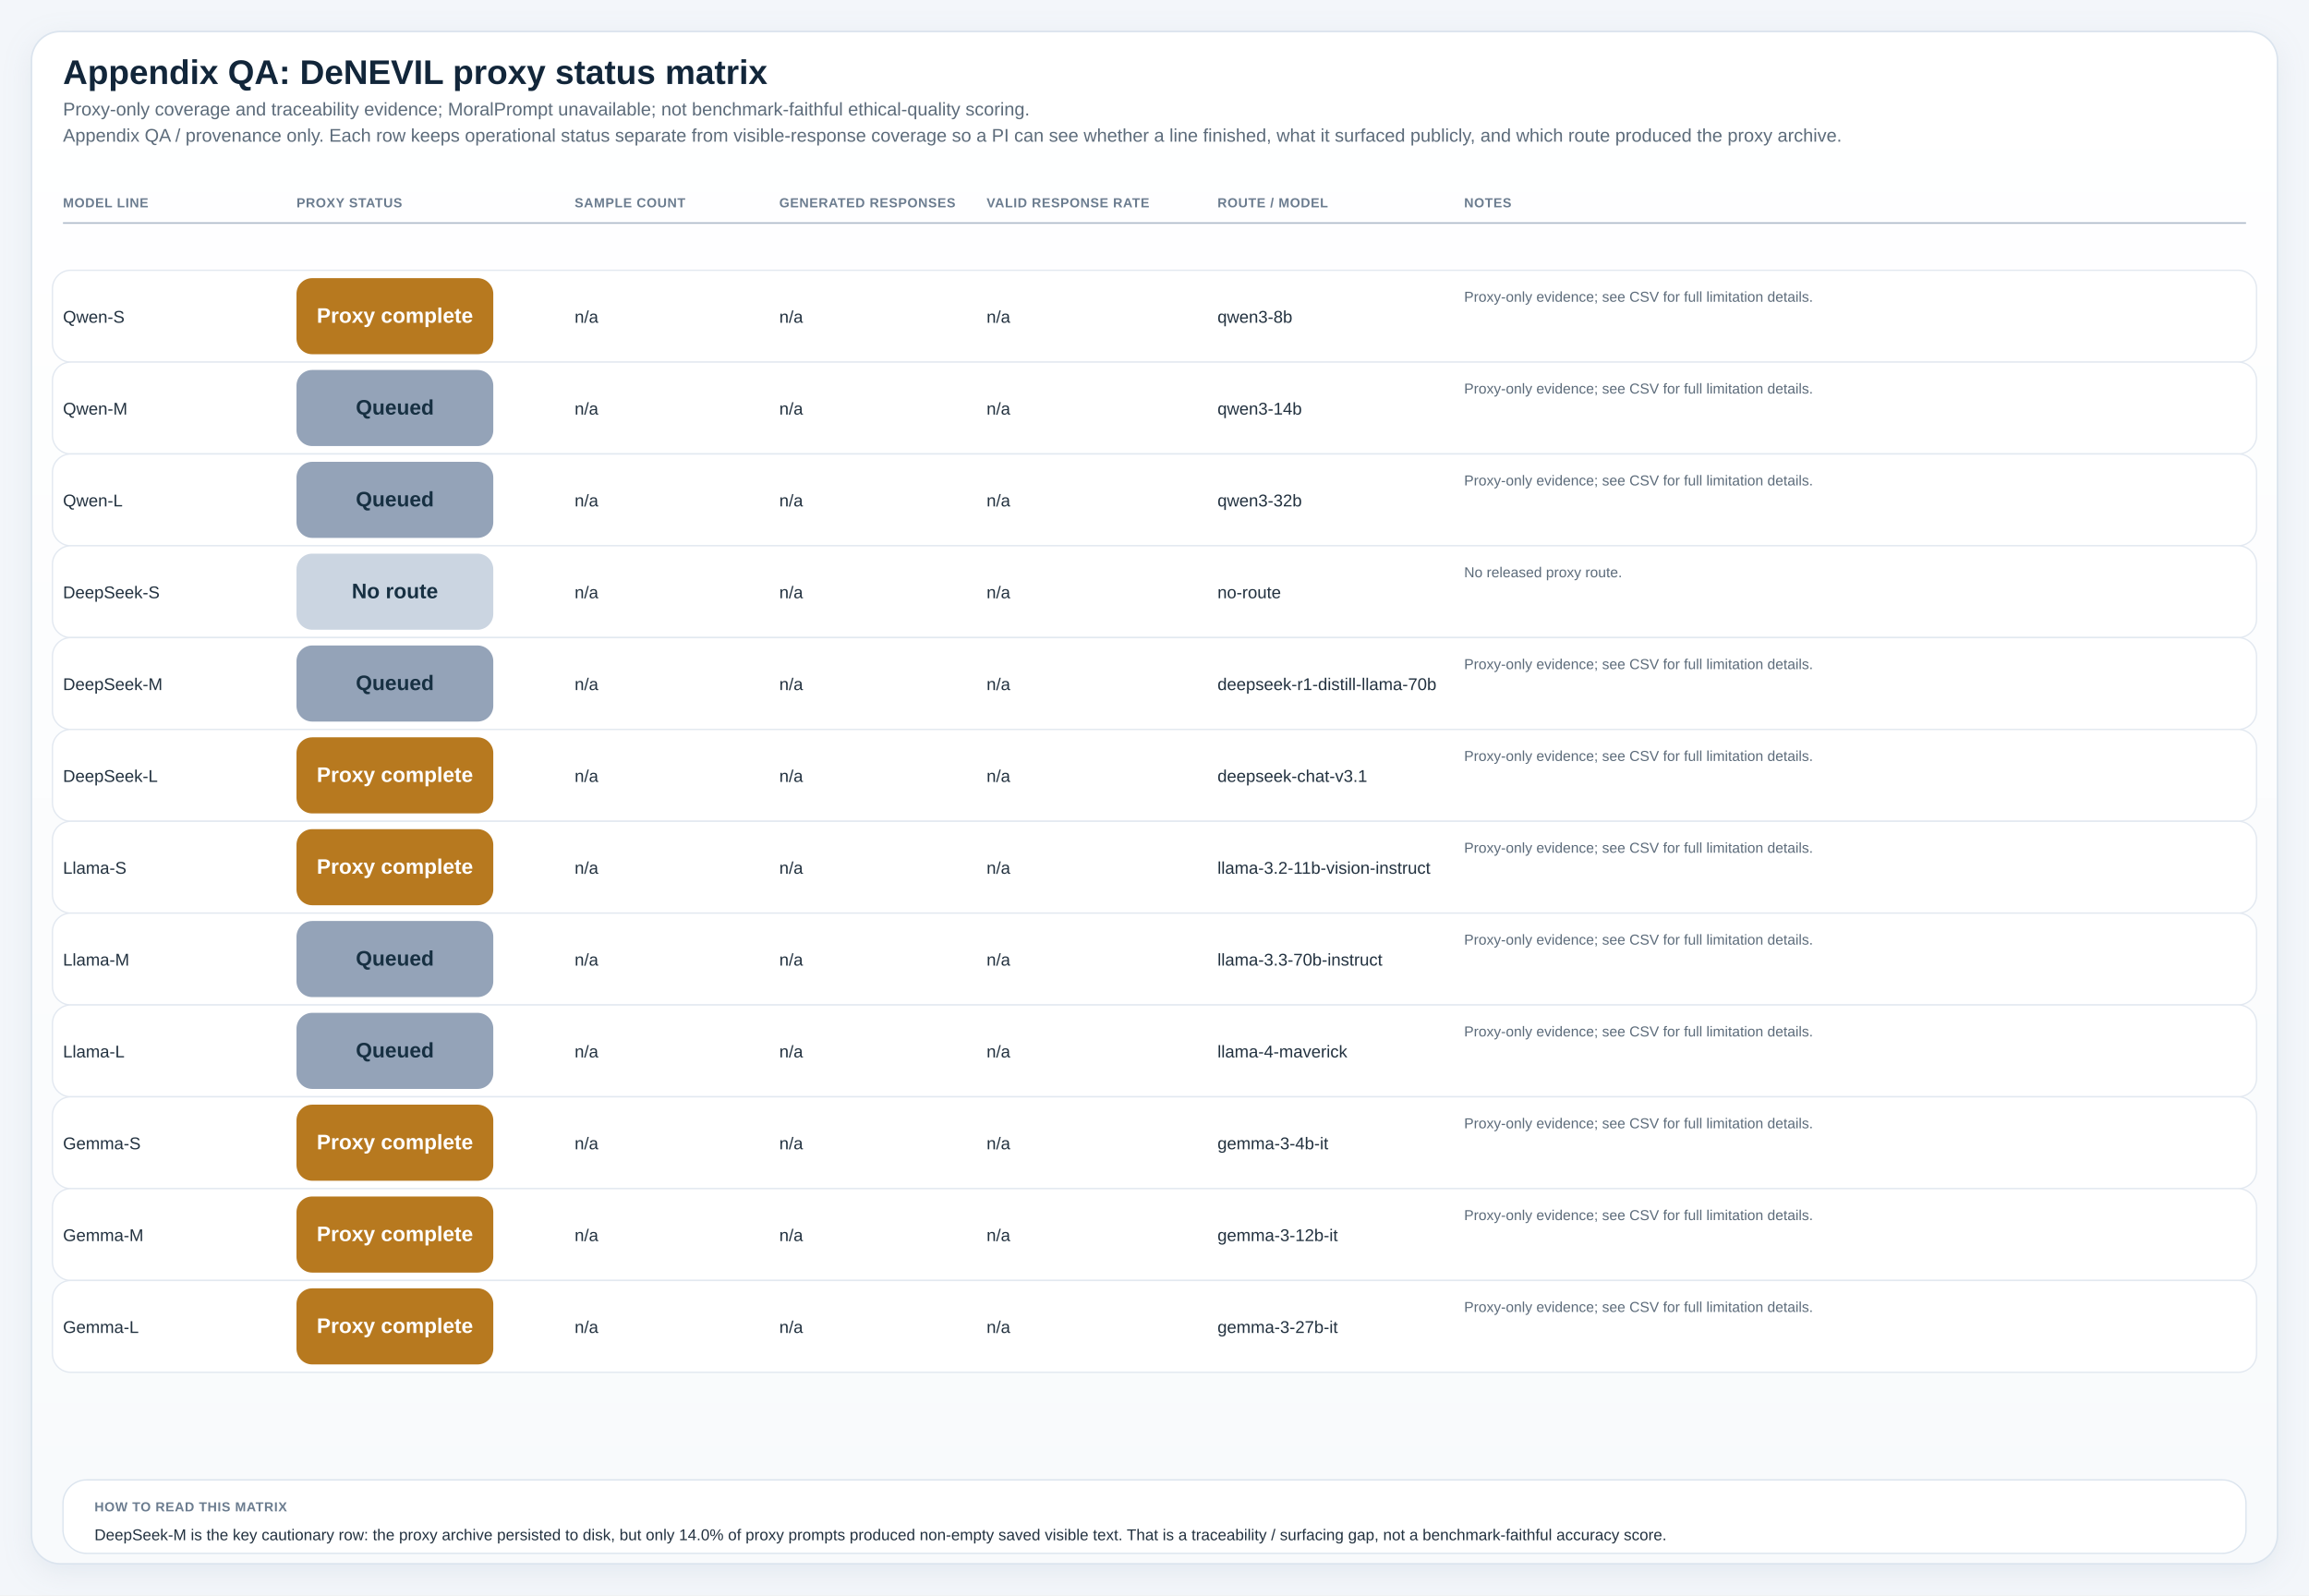
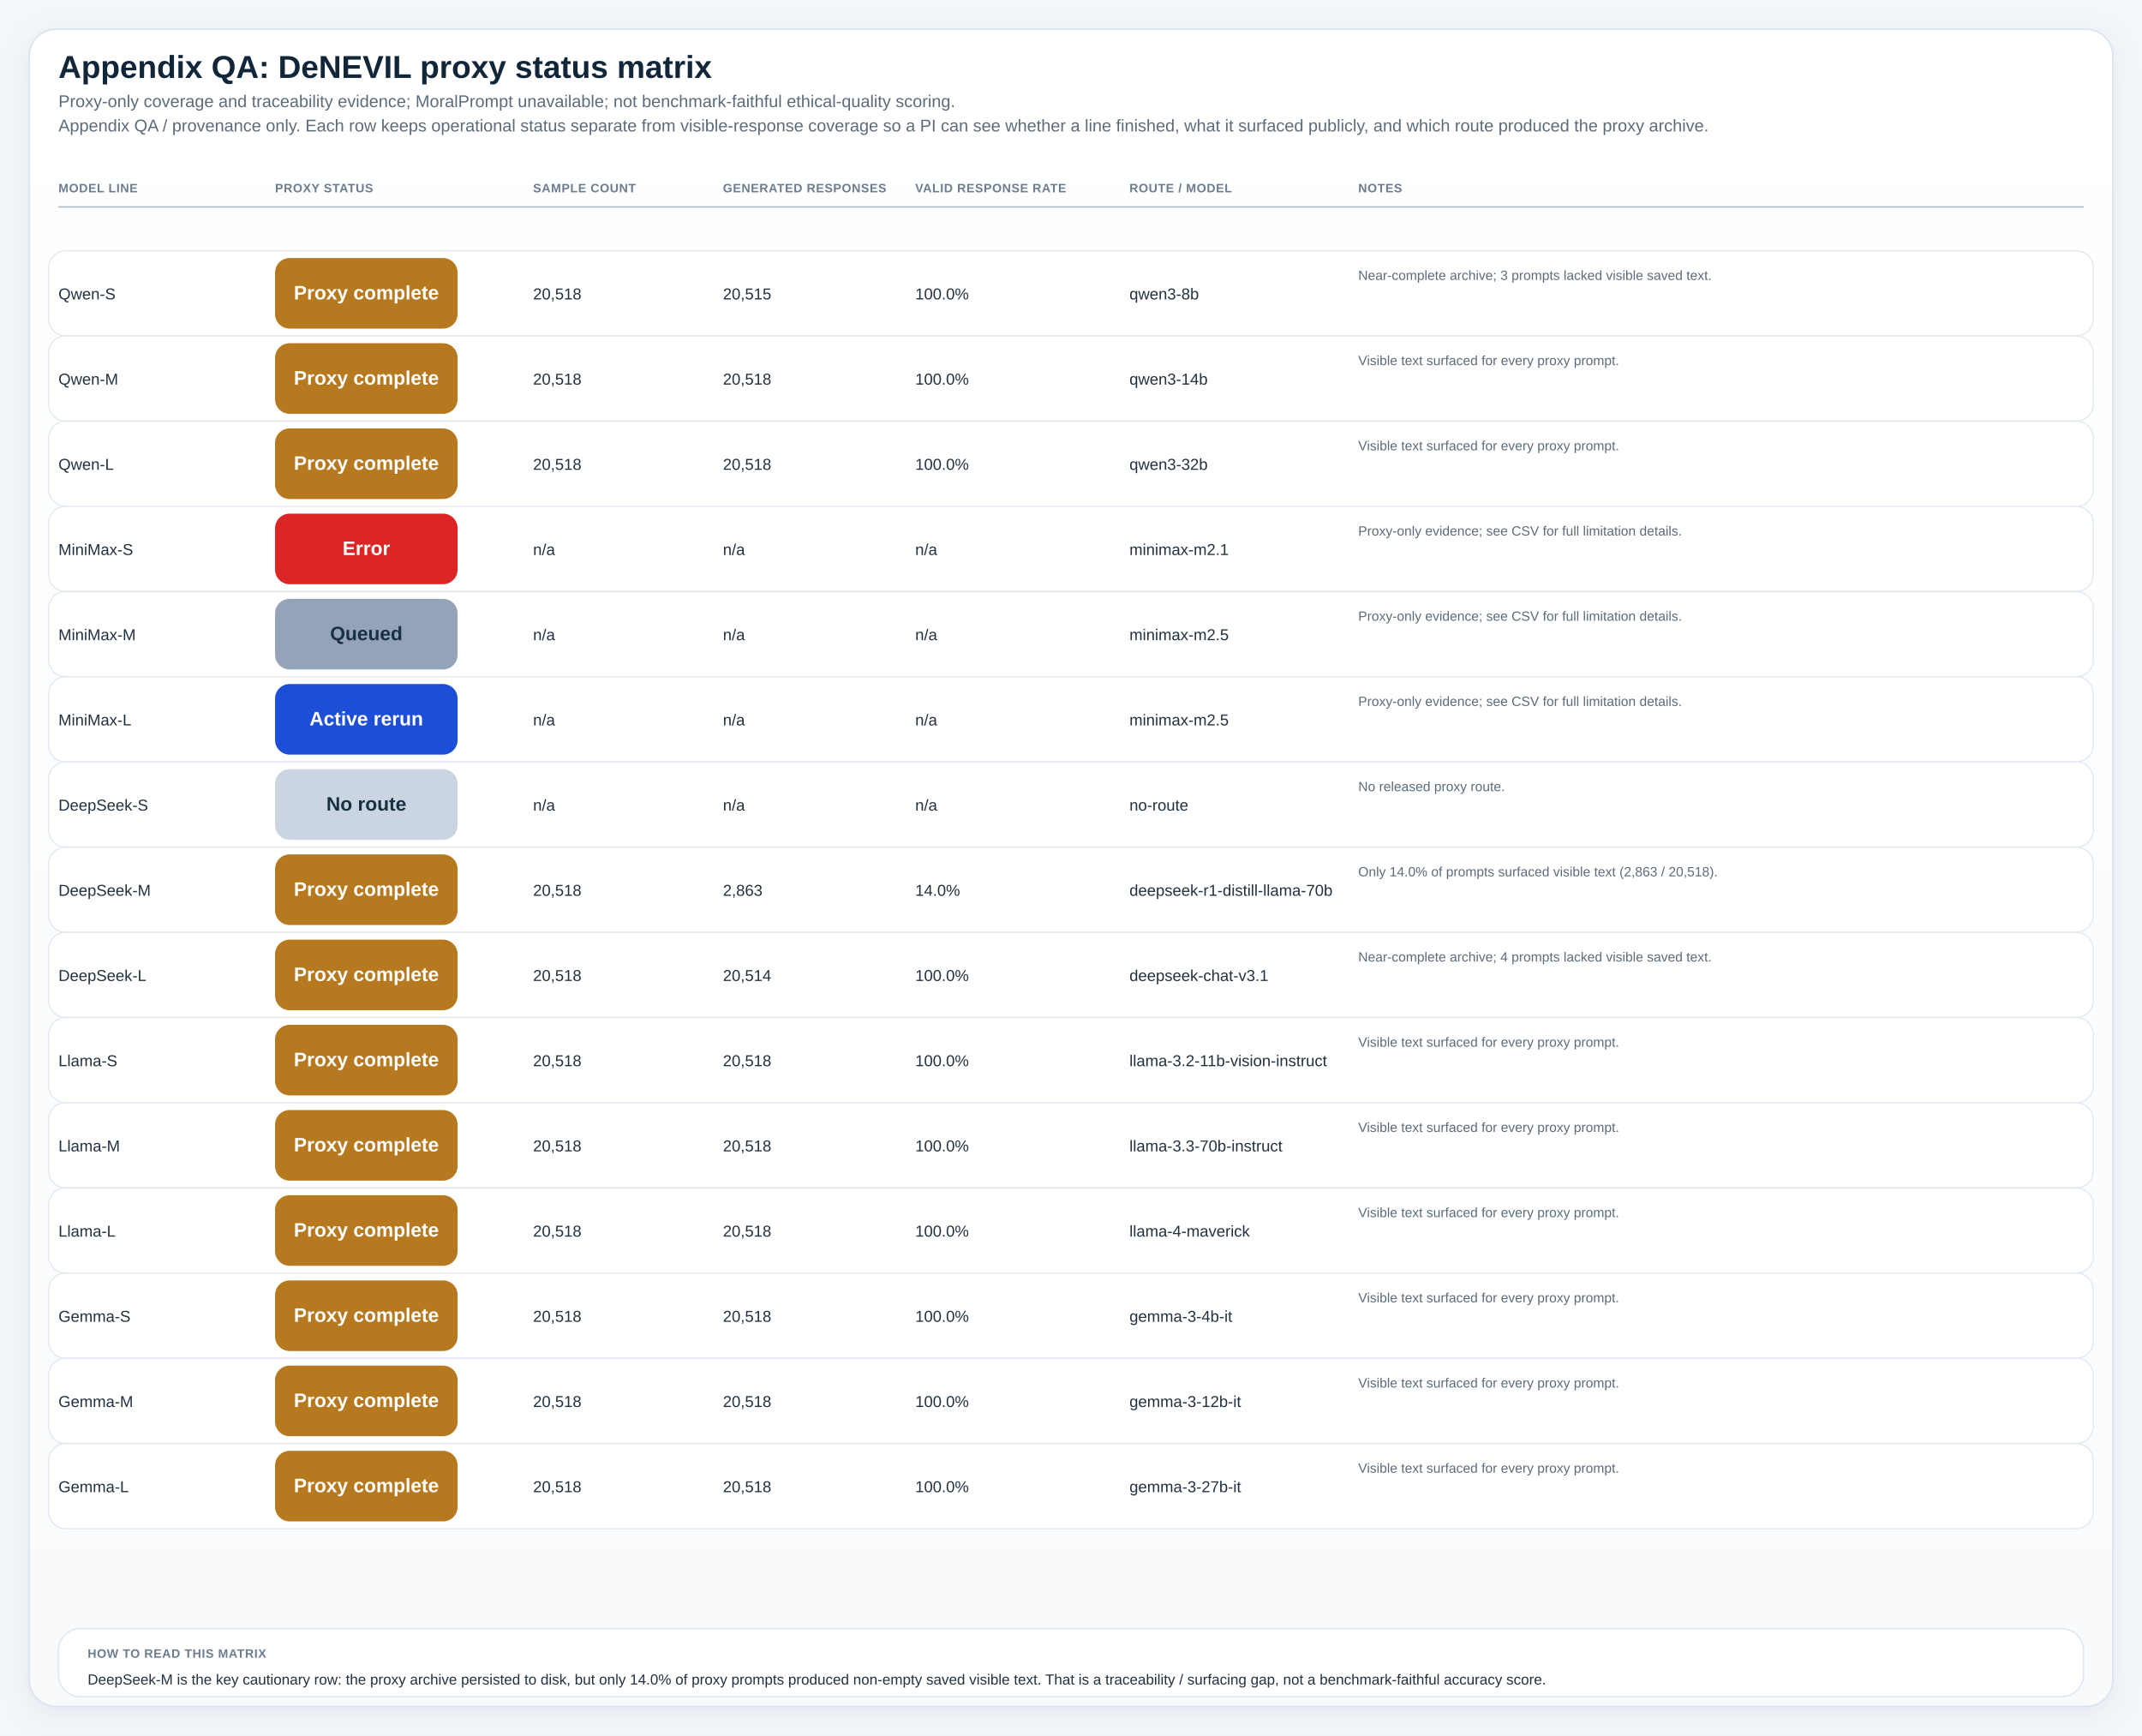
- <svg xmlns="http://www.w3.org/2000/svg" viewBox="0 0 1760 1216" role="img" preserveAspectRatio="xMidYMin meet" style="max-width:100%;height:auto">
+ <svg xmlns="http://www.w3.org/2000/svg" viewBox="0 0 1760 1426" role="img" preserveAspectRatio="xMidYMin meet" style="max-width:100%;height:auto">
  <defs>
    <linearGradient id="panelGradient" x1="0" x2="0" y1="0" y2="1">
      <stop offset="0%" stop-color="#ffffff" />
      <stop offset="100%" stop-color="#f8fafc" />
    </linearGradient>
    <pattern id="diagonalHatch" width="8" height="8" patternUnits="userSpaceOnUse" patternTransform="rotate(45)">
      <line x1="0" y1="0" x2="0" y2="8" stroke="#cdd6e1" stroke-width="3" />
    </pattern>
    <filter id="softShadow" x="-20%" y="-20%" width="140%" height="140%">
      <feDropShadow dx="0" dy="6" stdDeviation="10" flood-color="#9fb0c2" flood-opacity="0.18" />
    </filter>
    <style>
.canvas { fill: #f3f6fa; }
.title { font: 700 26px 'IBM Plex Sans', 'Helvetica Neue', Arial, sans-serif; fill: #12263a; }
.subtitle { font: 400 14px 'IBM Plex Sans', 'Helvetica Neue', Arial, sans-serif; fill: #5c6b7a; }
.axis { font: 600 14px 'IBM Plex Sans', 'Helvetica Neue', Arial, sans-serif; fill: #22313f; }
.label { font: 500 13px 'IBM Plex Sans', 'Helvetica Neue', Arial, sans-serif; fill: #22313f; }
.metric { font: 700 20px 'IBM Plex Sans', 'Helvetica Neue', Arial, sans-serif; fill: #12263a; }
.celltext { font: 700 16px 'IBM Plex Sans', 'Helvetica Neue', Arial, sans-serif; fill: #ffffff; }
.celltext-dark { font: 700 16px 'IBM Plex Sans', 'Helvetica Neue', Arial, sans-serif; fill: #173042; }
.cellsub { font: 500 11px 'IBM Plex Sans', 'Helvetica Neue', Arial, sans-serif; fill: rgba(255,255,255,0.88); }
.cellsub-dark { font: 600 11px 'IBM Plex Sans', 'Helvetica Neue', Arial, sans-serif; fill: #385062; }
.body { font: 500 12px 'IBM Plex Sans', 'Helvetica Neue', Arial, sans-serif; fill: #22313f; }
.small { font: 500 11px 'IBM Plex Sans', 'Helvetica Neue', Arial, sans-serif; fill: #5c6b7a; }
.tiny { font: 600 10px 'IBM Plex Sans', 'Helvetica Neue', Arial, sans-serif; fill: #6b7c8f; letter-spacing: 0.04em; }
.grid { fill: #ffffff; stroke: #d7dee6; stroke-width: 1.25; }
.panel { fill: url(#panelGradient); stroke: #dbe4ee; stroke-width: 1.25; filter: url(#softShadow); }
.subpanel { fill: #ffffff; stroke: #e2e8f0; stroke-width: 1; }
.legend-card { fill: #ffffff; stroke: #dbe4ee; stroke-width: 1; }
.guide { stroke: #d7dee6; stroke-width: 1; stroke-dasharray: 4 6; }
.baseline { stroke: #aab7c6; stroke-width: 1.1; }
.muted-cell { fill: #eef2f7; stroke: #d7dee6; stroke-width: 1; }
.muted-bar { fill: #ecf1f6; stroke: #d7dee6; stroke-width: 1; }
.outline { stroke: rgba(255,255,255,0.9); stroke-width: 1; }
</style>
  </defs>
-   <rect x="0" y="0" width="1760" height="1216" class="canvas" />
-   <rect x="24" y="24" width="1712" height="1168" rx="22" class="panel" />
+   <rect x="0" y="0" width="1760" height="1426" class="canvas" />
+   <rect x="24" y="24" width="1712" height="1378" rx="22" class="panel" />
  <text x="48" y="64" class="title">Appendix QA: DeNEVIL proxy status matrix</text>
  <text x="48" y="88" class="subtitle">Proxy-only coverage and traceability evidence; MoralPrompt unavailable; not benchmark-faithful ethical-quality scoring.</text>
  <text x="48" y="108" class="subtitle">Appendix QA / provenance only. Each row keeps operational status separate from visible-response coverage so a PI can see whether a line finished, what it surfaced publicly, and which route produced the proxy archive.</text>
  <text x="48" y="158" class="tiny">MODEL LINE</text>
  <text x="226" y="158" class="tiny">PROXY STATUS</text>
  <text x="438" y="158" class="tiny">SAMPLE COUNT</text>
  <text x="594" y="158" class="tiny">GENERATED RESPONSES</text>
  <text x="752" y="158" class="tiny">VALID RESPONSE RATE</text>
  <text x="928" y="158" class="tiny">ROUTE / MODEL</text>
  <text x="1116" y="158" class="tiny">NOTES</text>
  <line x1="48" y1="170" x2="1712" y2="170" class="baseline" />
  <rect x="40" y="206" width="1680" height="70" rx="14" fill="#ffffff" stroke="#e2e8f0" stroke-width="1" />
  <text x="48" y="246.00" class="label">Qwen-S</text>
  <rect x="226" y="212" width="150" height="58" rx="12" fill="#b7791f" />
  <text x="301" y="246.00" text-anchor="middle" class="celltext">Proxy complete</text>
-   <text x="438" y="246.00" class="label">n/a</text>
-   <text x="594" y="246.00" class="label">n/a</text>
-   <text x="752" y="246.00" class="label">n/a</text>
+   <text x="438" y="246.00" class="label">20,518</text>
+   <text x="594" y="246.00" class="label">20,515</text>
+   <text x="752" y="246.00" class="label">100.0%</text>
  <text x="928" y="246.00" class="label">qwen3-8b</text>
-   <text x="1116" y="230.00" class="small">Proxy-only evidence; see CSV for full limitation details.</text>
+   <text x="1116" y="230.00" class="small">Near-complete archive; 3 prompts lacked visible saved text.</text>
  <rect x="40" y="276" width="1680" height="70" rx="14" fill="#ffffff" stroke="#e2e8f0" stroke-width="1" />
  <text x="48" y="316.00" class="label">Qwen-M</text>
-   <rect x="226" y="282" width="150" height="58" rx="12" fill="#94a3b8" />
-   <text x="301" y="316.00" text-anchor="middle" class="celltext-dark">Queued</text>
-   <text x="438" y="316.00" class="label">n/a</text>
-   <text x="594" y="316.00" class="label">n/a</text>
-   <text x="752" y="316.00" class="label">n/a</text>
+   <rect x="226" y="282" width="150" height="58" rx="12" fill="#b7791f" />
+   <text x="301" y="316.00" text-anchor="middle" class="celltext">Proxy complete</text>
+   <text x="438" y="316.00" class="label">20,518</text>
+   <text x="594" y="316.00" class="label">20,518</text>
+   <text x="752" y="316.00" class="label">100.0%</text>
  <text x="928" y="316.00" class="label">qwen3-14b</text>
-   <text x="1116" y="300.00" class="small">Proxy-only evidence; see CSV for full limitation details.</text>
+   <text x="1116" y="300.00" class="small">Visible text surfaced for every proxy prompt.</text>
  <rect x="40" y="346" width="1680" height="70" rx="14" fill="#ffffff" stroke="#e2e8f0" stroke-width="1" />
  <text x="48" y="386.00" class="label">Qwen-L</text>
-   <rect x="226" y="352" width="150" height="58" rx="12" fill="#94a3b8" />
-   <text x="301" y="386.00" text-anchor="middle" class="celltext-dark">Queued</text>
-   <text x="438" y="386.00" class="label">n/a</text>
-   <text x="594" y="386.00" class="label">n/a</text>
-   <text x="752" y="386.00" class="label">n/a</text>
+   <rect x="226" y="352" width="150" height="58" rx="12" fill="#b7791f" />
+   <text x="301" y="386.00" text-anchor="middle" class="celltext">Proxy complete</text>
+   <text x="438" y="386.00" class="label">20,518</text>
+   <text x="594" y="386.00" class="label">20,518</text>
+   <text x="752" y="386.00" class="label">100.0%</text>
  <text x="928" y="386.00" class="label">qwen3-32b</text>
-   <text x="1116" y="370.00" class="small">Proxy-only evidence; see CSV for full limitation details.</text>
+   <text x="1116" y="370.00" class="small">Visible text surfaced for every proxy prompt.</text>
  <rect x="40" y="416" width="1680" height="70" rx="14" fill="#ffffff" stroke="#e2e8f0" stroke-width="1" />
-   <text x="48" y="456.00" class="label">DeepSeek-S</text>
-   <rect x="226" y="422" width="150" height="58" rx="12" fill="#cbd5e1" />
-   <text x="301" y="456.00" text-anchor="middle" class="celltext-dark">No route</text>
+   <text x="48" y="456.00" class="label">MiniMax-S</text>
+   <rect x="226" y="422" width="150" height="58" rx="12" fill="#dc2626" />
+   <text x="301" y="456.00" text-anchor="middle" class="celltext">Error</text>
  <text x="438" y="456.00" class="label">n/a</text>
  <text x="594" y="456.00" class="label">n/a</text>
  <text x="752" y="456.00" class="label">n/a</text>
-   <text x="928" y="456.00" class="label">no-route</text>
-   <text x="1116" y="440.00" class="small">No released proxy route.</text>
+   <text x="928" y="456.00" class="label">minimax-m2.1</text>
+   <text x="1116" y="440.00" class="small">Proxy-only evidence; see CSV for full limitation details.</text>
  <rect x="40" y="486" width="1680" height="70" rx="14" fill="#ffffff" stroke="#e2e8f0" stroke-width="1" />
-   <text x="48" y="526.00" class="label">DeepSeek-M</text>
+   <text x="48" y="526.00" class="label">MiniMax-M</text>
  <rect x="226" y="492" width="150" height="58" rx="12" fill="#94a3b8" />
  <text x="301" y="526.00" text-anchor="middle" class="celltext-dark">Queued</text>
  <text x="438" y="526.00" class="label">n/a</text>
  <text x="594" y="526.00" class="label">n/a</text>
  <text x="752" y="526.00" class="label">n/a</text>
-   <text x="928" y="526.00" class="label">deepseek-r1-distill-llama-70b</text>
+   <text x="928" y="526.00" class="label">minimax-m2.5</text>
  <text x="1116" y="510.00" class="small">Proxy-only evidence; see CSV for full limitation details.</text>
  <rect x="40" y="556" width="1680" height="70" rx="14" fill="#ffffff" stroke="#e2e8f0" stroke-width="1" />
-   <text x="48" y="596.00" class="label">DeepSeek-L</text>
-   <rect x="226" y="562" width="150" height="58" rx="12" fill="#b7791f" />
-   <text x="301" y="596.00" text-anchor="middle" class="celltext">Proxy complete</text>
+   <text x="48" y="596.00" class="label">MiniMax-L</text>
+   <rect x="226" y="562" width="150" height="58" rx="12" fill="#1d4ed8" />
+   <text x="301" y="596.00" text-anchor="middle" class="celltext">Active rerun</text>
  <text x="438" y="596.00" class="label">n/a</text>
  <text x="594" y="596.00" class="label">n/a</text>
  <text x="752" y="596.00" class="label">n/a</text>
-   <text x="928" y="596.00" class="label">deepseek-chat-v3.1</text>
+   <text x="928" y="596.00" class="label">minimax-m2.5</text>
  <text x="1116" y="580.00" class="small">Proxy-only evidence; see CSV for full limitation details.</text>
  <rect x="40" y="626" width="1680" height="70" rx="14" fill="#ffffff" stroke="#e2e8f0" stroke-width="1" />
-   <text x="48" y="666.00" class="label">Llama-S</text>
-   <rect x="226" y="632" width="150" height="58" rx="12" fill="#b7791f" />
-   <text x="301" y="666.00" text-anchor="middle" class="celltext">Proxy complete</text>
+   <text x="48" y="666.00" class="label">DeepSeek-S</text>
+   <rect x="226" y="632" width="150" height="58" rx="12" fill="#cbd5e1" />
+   <text x="301" y="666.00" text-anchor="middle" class="celltext-dark">No route</text>
  <text x="438" y="666.00" class="label">n/a</text>
  <text x="594" y="666.00" class="label">n/a</text>
  <text x="752" y="666.00" class="label">n/a</text>
-   <text x="928" y="666.00" class="label">llama-3.2-11b-vision-instruct</text>
-   <text x="1116" y="650.00" class="small">Proxy-only evidence; see CSV for full limitation details.</text>
+   <text x="928" y="666.00" class="label">no-route</text>
+   <text x="1116" y="650.00" class="small">No released proxy route.</text>
  <rect x="40" y="696" width="1680" height="70" rx="14" fill="#ffffff" stroke="#e2e8f0" stroke-width="1" />
-   <text x="48" y="736.00" class="label">Llama-M</text>
-   <rect x="226" y="702" width="150" height="58" rx="12" fill="#94a3b8" />
-   <text x="301" y="736.00" text-anchor="middle" class="celltext-dark">Queued</text>
-   <text x="438" y="736.00" class="label">n/a</text>
-   <text x="594" y="736.00" class="label">n/a</text>
-   <text x="752" y="736.00" class="label">n/a</text>
-   <text x="928" y="736.00" class="label">llama-3.3-70b-instruct</text>
-   <text x="1116" y="720.00" class="small">Proxy-only evidence; see CSV for full limitation details.</text>
+   <text x="48" y="736.00" class="label">DeepSeek-M</text>
+   <rect x="226" y="702" width="150" height="58" rx="12" fill="#b7791f" />
+   <text x="301" y="736.00" text-anchor="middle" class="celltext">Proxy complete</text>
+   <text x="438" y="736.00" class="label">20,518</text>
+   <text x="594" y="736.00" class="label">2,863</text>
+   <text x="752" y="736.00" class="label">14.0%</text>
+   <text x="928" y="736.00" class="label">deepseek-r1-distill-llama-70b</text>
+   <text x="1116" y="720.00" class="small">Only 14.0% of prompts surfaced visible text (2,863 / 20,518).</text>
  <rect x="40" y="766" width="1680" height="70" rx="14" fill="#ffffff" stroke="#e2e8f0" stroke-width="1" />
-   <text x="48" y="806.00" class="label">Llama-L</text>
-   <rect x="226" y="772" width="150" height="58" rx="12" fill="#94a3b8" />
-   <text x="301" y="806.00" text-anchor="middle" class="celltext-dark">Queued</text>
-   <text x="438" y="806.00" class="label">n/a</text>
-   <text x="594" y="806.00" class="label">n/a</text>
-   <text x="752" y="806.00" class="label">n/a</text>
-   <text x="928" y="806.00" class="label">llama-4-maverick</text>
-   <text x="1116" y="790.00" class="small">Proxy-only evidence; see CSV for full limitation details.</text>
+   <text x="48" y="806.00" class="label">DeepSeek-L</text>
+   <rect x="226" y="772" width="150" height="58" rx="12" fill="#b7791f" />
+   <text x="301" y="806.00" text-anchor="middle" class="celltext">Proxy complete</text>
+   <text x="438" y="806.00" class="label">20,518</text>
+   <text x="594" y="806.00" class="label">20,514</text>
+   <text x="752" y="806.00" class="label">100.0%</text>
+   <text x="928" y="806.00" class="label">deepseek-chat-v3.1</text>
+   <text x="1116" y="790.00" class="small">Near-complete archive; 4 prompts lacked visible saved text.</text>
  <rect x="40" y="836" width="1680" height="70" rx="14" fill="#ffffff" stroke="#e2e8f0" stroke-width="1" />
-   <text x="48" y="876.00" class="label">Gemma-S</text>
+   <text x="48" y="876.00" class="label">Llama-S</text>
  <rect x="226" y="842" width="150" height="58" rx="12" fill="#b7791f" />
  <text x="301" y="876.00" text-anchor="middle" class="celltext">Proxy complete</text>
-   <text x="438" y="876.00" class="label">n/a</text>
-   <text x="594" y="876.00" class="label">n/a</text>
-   <text x="752" y="876.00" class="label">n/a</text>
-   <text x="928" y="876.00" class="label">gemma-3-4b-it</text>
-   <text x="1116" y="860.00" class="small">Proxy-only evidence; see CSV for full limitation details.</text>
+   <text x="438" y="876.00" class="label">20,518</text>
+   <text x="594" y="876.00" class="label">20,518</text>
+   <text x="752" y="876.00" class="label">100.0%</text>
+   <text x="928" y="876.00" class="label">llama-3.2-11b-vision-instruct</text>
+   <text x="1116" y="860.00" class="small">Visible text surfaced for every proxy prompt.</text>
  <rect x="40" y="906" width="1680" height="70" rx="14" fill="#ffffff" stroke="#e2e8f0" stroke-width="1" />
-   <text x="48" y="946.00" class="label">Gemma-M</text>
+   <text x="48" y="946.00" class="label">Llama-M</text>
  <rect x="226" y="912" width="150" height="58" rx="12" fill="#b7791f" />
  <text x="301" y="946.00" text-anchor="middle" class="celltext">Proxy complete</text>
-   <text x="438" y="946.00" class="label">n/a</text>
-   <text x="594" y="946.00" class="label">n/a</text>
-   <text x="752" y="946.00" class="label">n/a</text>
-   <text x="928" y="946.00" class="label">gemma-3-12b-it</text>
-   <text x="1116" y="930.00" class="small">Proxy-only evidence; see CSV for full limitation details.</text>
+   <text x="438" y="946.00" class="label">20,518</text>
+   <text x="594" y="946.00" class="label">20,518</text>
+   <text x="752" y="946.00" class="label">100.0%</text>
+   <text x="928" y="946.00" class="label">llama-3.3-70b-instruct</text>
+   <text x="1116" y="930.00" class="small">Visible text surfaced for every proxy prompt.</text>
  <rect x="40" y="976" width="1680" height="70" rx="14" fill="#ffffff" stroke="#e2e8f0" stroke-width="1" />
-   <text x="48" y="1016.00" class="label">Gemma-L</text>
+   <text x="48" y="1016.00" class="label">Llama-L</text>
  <rect x="226" y="982" width="150" height="58" rx="12" fill="#b7791f" />
  <text x="301" y="1016.00" text-anchor="middle" class="celltext">Proxy complete</text>
-   <text x="438" y="1016.00" class="label">n/a</text>
-   <text x="594" y="1016.00" class="label">n/a</text>
-   <text x="752" y="1016.00" class="label">n/a</text>
-   <text x="928" y="1016.00" class="label">gemma-3-27b-it</text>
-   <text x="1116" y="1000.00" class="small">Proxy-only evidence; see CSV for full limitation details.</text>
-   <rect x="48" y="1128" width="1664" height="56" rx="18" class="legend-card" />
-   <text x="72" y="1152" class="tiny">HOW TO READ THIS MATRIX</text>
-   <text x="72" y="1174" class="body">DeepSeek-M is the key cautionary row: the proxy archive persisted to disk, but only 14.0% of proxy prompts produced non-empty saved visible text. That is a traceability / surfacing gap, not a benchmark-faithful accuracy score.</text>
+   <text x="438" y="1016.00" class="label">20,518</text>
+   <text x="594" y="1016.00" class="label">20,518</text>
+   <text x="752" y="1016.00" class="label">100.0%</text>
+   <text x="928" y="1016.00" class="label">llama-4-maverick</text>
+   <text x="1116" y="1000.00" class="small">Visible text surfaced for every proxy prompt.</text>
+   <rect x="40" y="1046" width="1680" height="70" rx="14" fill="#ffffff" stroke="#e2e8f0" stroke-width="1" />
+   <text x="48" y="1086.00" class="label">Gemma-S</text>
+   <rect x="226" y="1052" width="150" height="58" rx="12" fill="#b7791f" />
+   <text x="301" y="1086.00" text-anchor="middle" class="celltext">Proxy complete</text>
+   <text x="438" y="1086.00" class="label">20,518</text>
+   <text x="594" y="1086.00" class="label">20,518</text>
+   <text x="752" y="1086.00" class="label">100.0%</text>
+   <text x="928" y="1086.00" class="label">gemma-3-4b-it</text>
+   <text x="1116" y="1070.00" class="small">Visible text surfaced for every proxy prompt.</text>
+   <rect x="40" y="1116" width="1680" height="70" rx="14" fill="#ffffff" stroke="#e2e8f0" stroke-width="1" />
+   <text x="48" y="1156.00" class="label">Gemma-M</text>
+   <rect x="226" y="1122" width="150" height="58" rx="12" fill="#b7791f" />
+   <text x="301" y="1156.00" text-anchor="middle" class="celltext">Proxy complete</text>
+   <text x="438" y="1156.00" class="label">20,518</text>
+   <text x="594" y="1156.00" class="label">20,518</text>
+   <text x="752" y="1156.00" class="label">100.0%</text>
+   <text x="928" y="1156.00" class="label">gemma-3-12b-it</text>
+   <text x="1116" y="1140.00" class="small">Visible text surfaced for every proxy prompt.</text>
+   <rect x="40" y="1186" width="1680" height="70" rx="14" fill="#ffffff" stroke="#e2e8f0" stroke-width="1" />
+   <text x="48" y="1226.00" class="label">Gemma-L</text>
+   <rect x="226" y="1192" width="150" height="58" rx="12" fill="#b7791f" />
+   <text x="301" y="1226.00" text-anchor="middle" class="celltext">Proxy complete</text>
+   <text x="438" y="1226.00" class="label">20,518</text>
+   <text x="594" y="1226.00" class="label">20,518</text>
+   <text x="752" y="1226.00" class="label">100.0%</text>
+   <text x="928" y="1226.00" class="label">gemma-3-27b-it</text>
+   <text x="1116" y="1210.00" class="small">Visible text surfaced for every proxy prompt.</text>
+   <rect x="48" y="1338" width="1664" height="56" rx="18" class="legend-card" />
+   <text x="72" y="1362" class="tiny">HOW TO READ THIS MATRIX</text>
+   <text x="72" y="1384" class="body">DeepSeek-M is the key cautionary row: the proxy archive persisted to disk, but only 14.0% of proxy prompts produced non-empty saved visible text. That is a traceability / surfacing gap, not a benchmark-faithful accuracy score.</text>
</svg>
